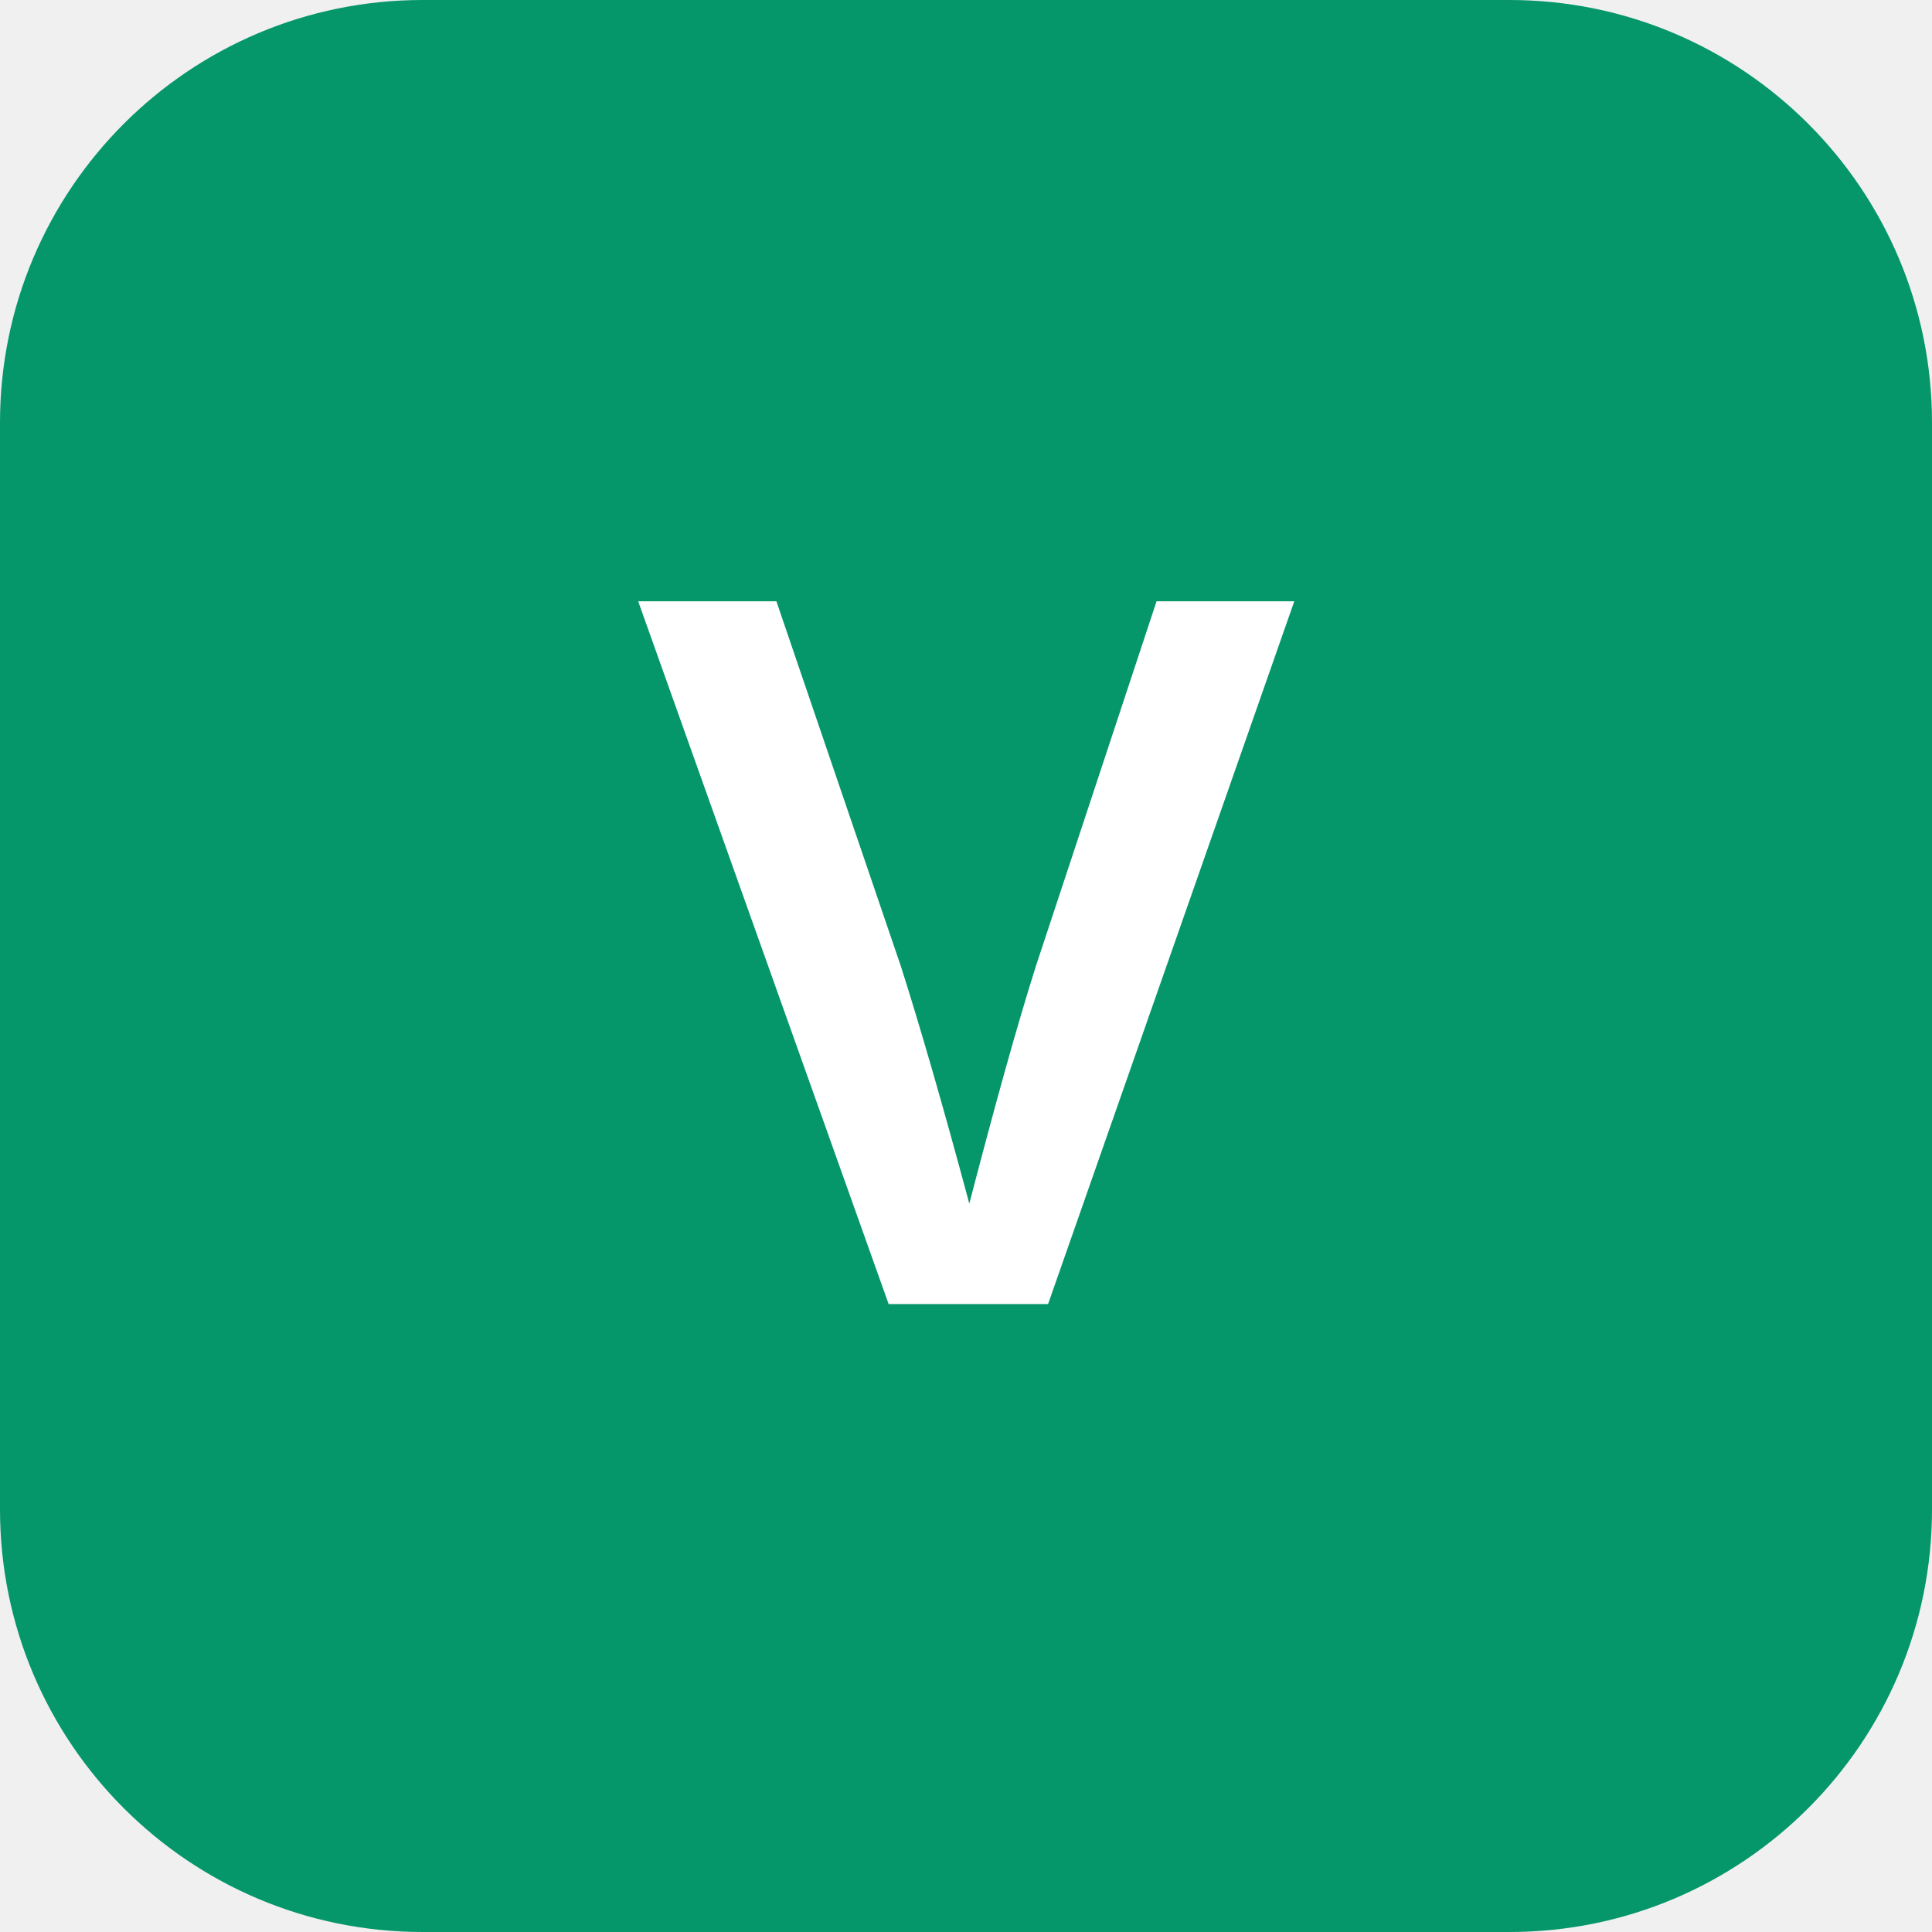
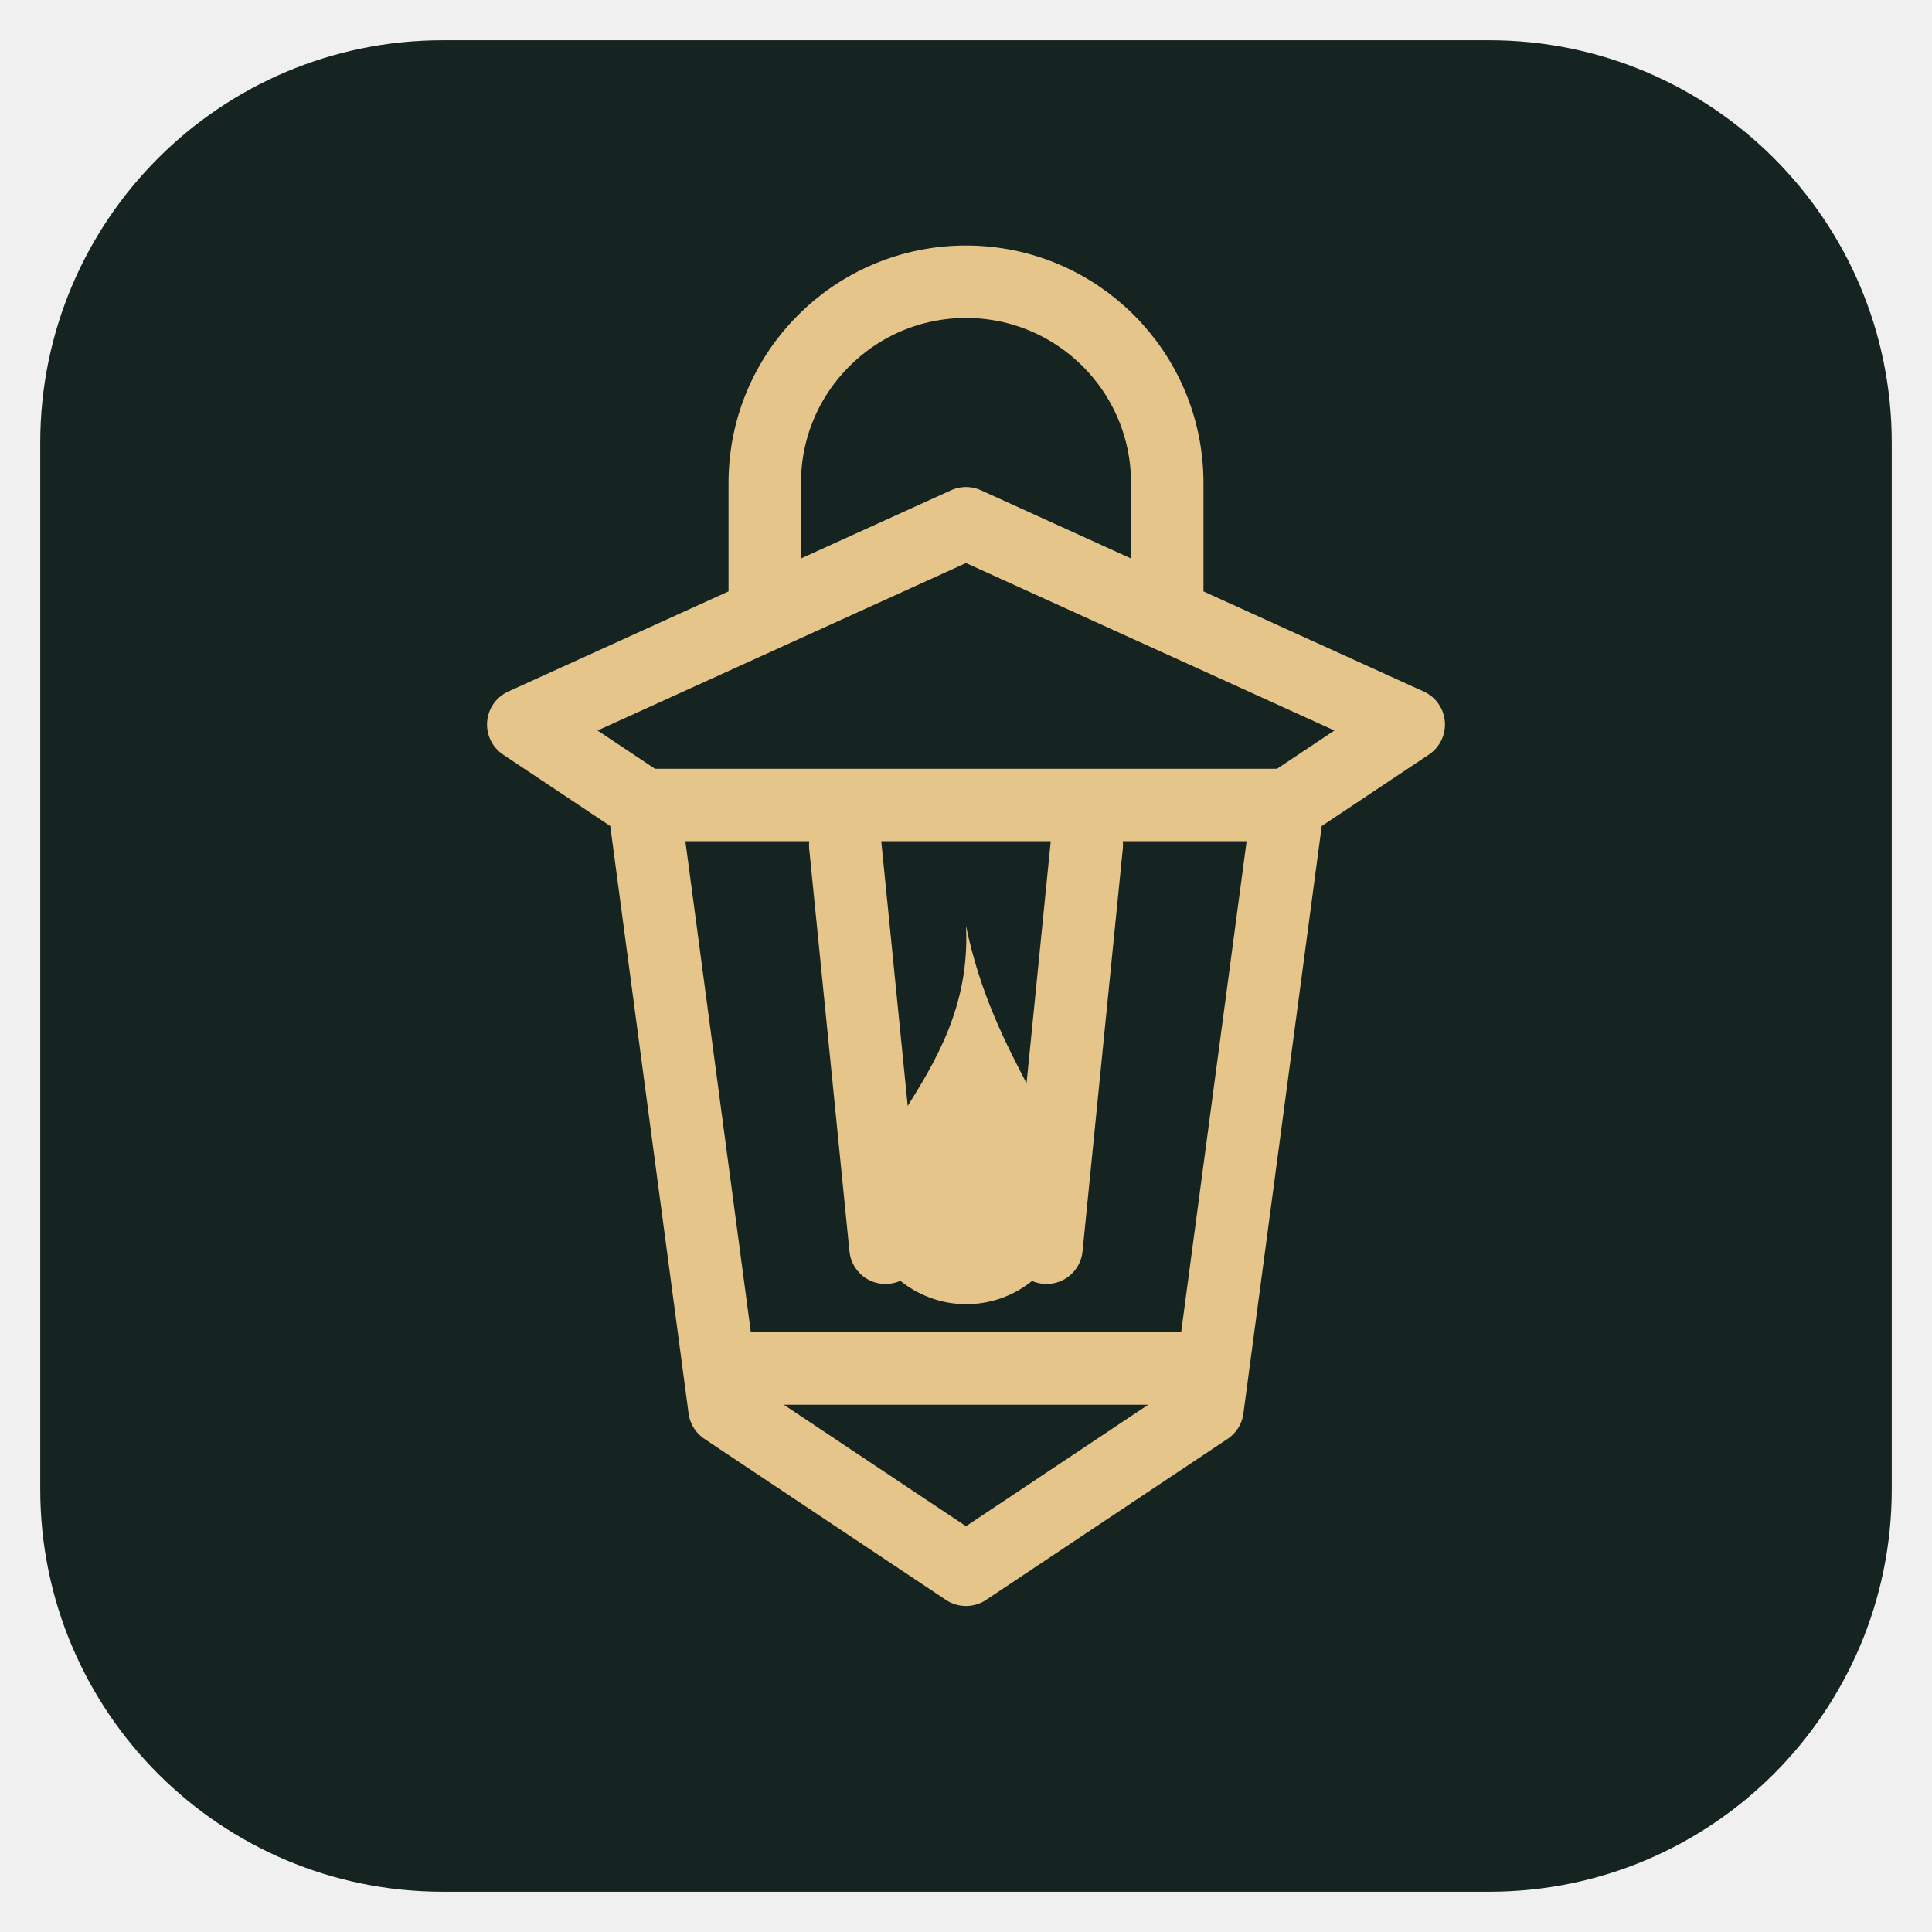
- <svg xmlns="http://www.w3.org/2000/svg" viewBox="0 0 64 64">
-   <rect width="64" height="64" rx="14" fill="#059669" />
-   <text x="32" y="32" dy="0.35em" text-anchor="middle" font-family="ui-sans-serif, system-ui, -apple-system, sans-serif" font-size="32" font-weight="600" fill="#ffffff">V</text>
+ <svg xmlns="http://www.w3.org/2000/svg" viewBox="0 0 48 48" fill="none">
+   <rect x="1" y="1" width="46" height="46" rx="10" fill="#152420" />
+   <g stroke="#e5c58a" stroke-width="1.8" stroke-linejoin="round" stroke-linecap="round">
+     <path d="M19 15v-3a5 5 0 0 1 10 0v3M13 18l11-5 11 5-3 2H16zM16 20l2 15 6 4 6-4 2-15M18 34h12M21 21l1 10m5-10-1 10" />
+     <path d="M24 23c.2 4-3.5 5.6-2.3 8a2.6 2.6 0 0 0 4.9-1c0-2-1.9-3.6-2.6-7Z" fill="#e5c58a" stroke="none" />
+   </g>
</svg>
